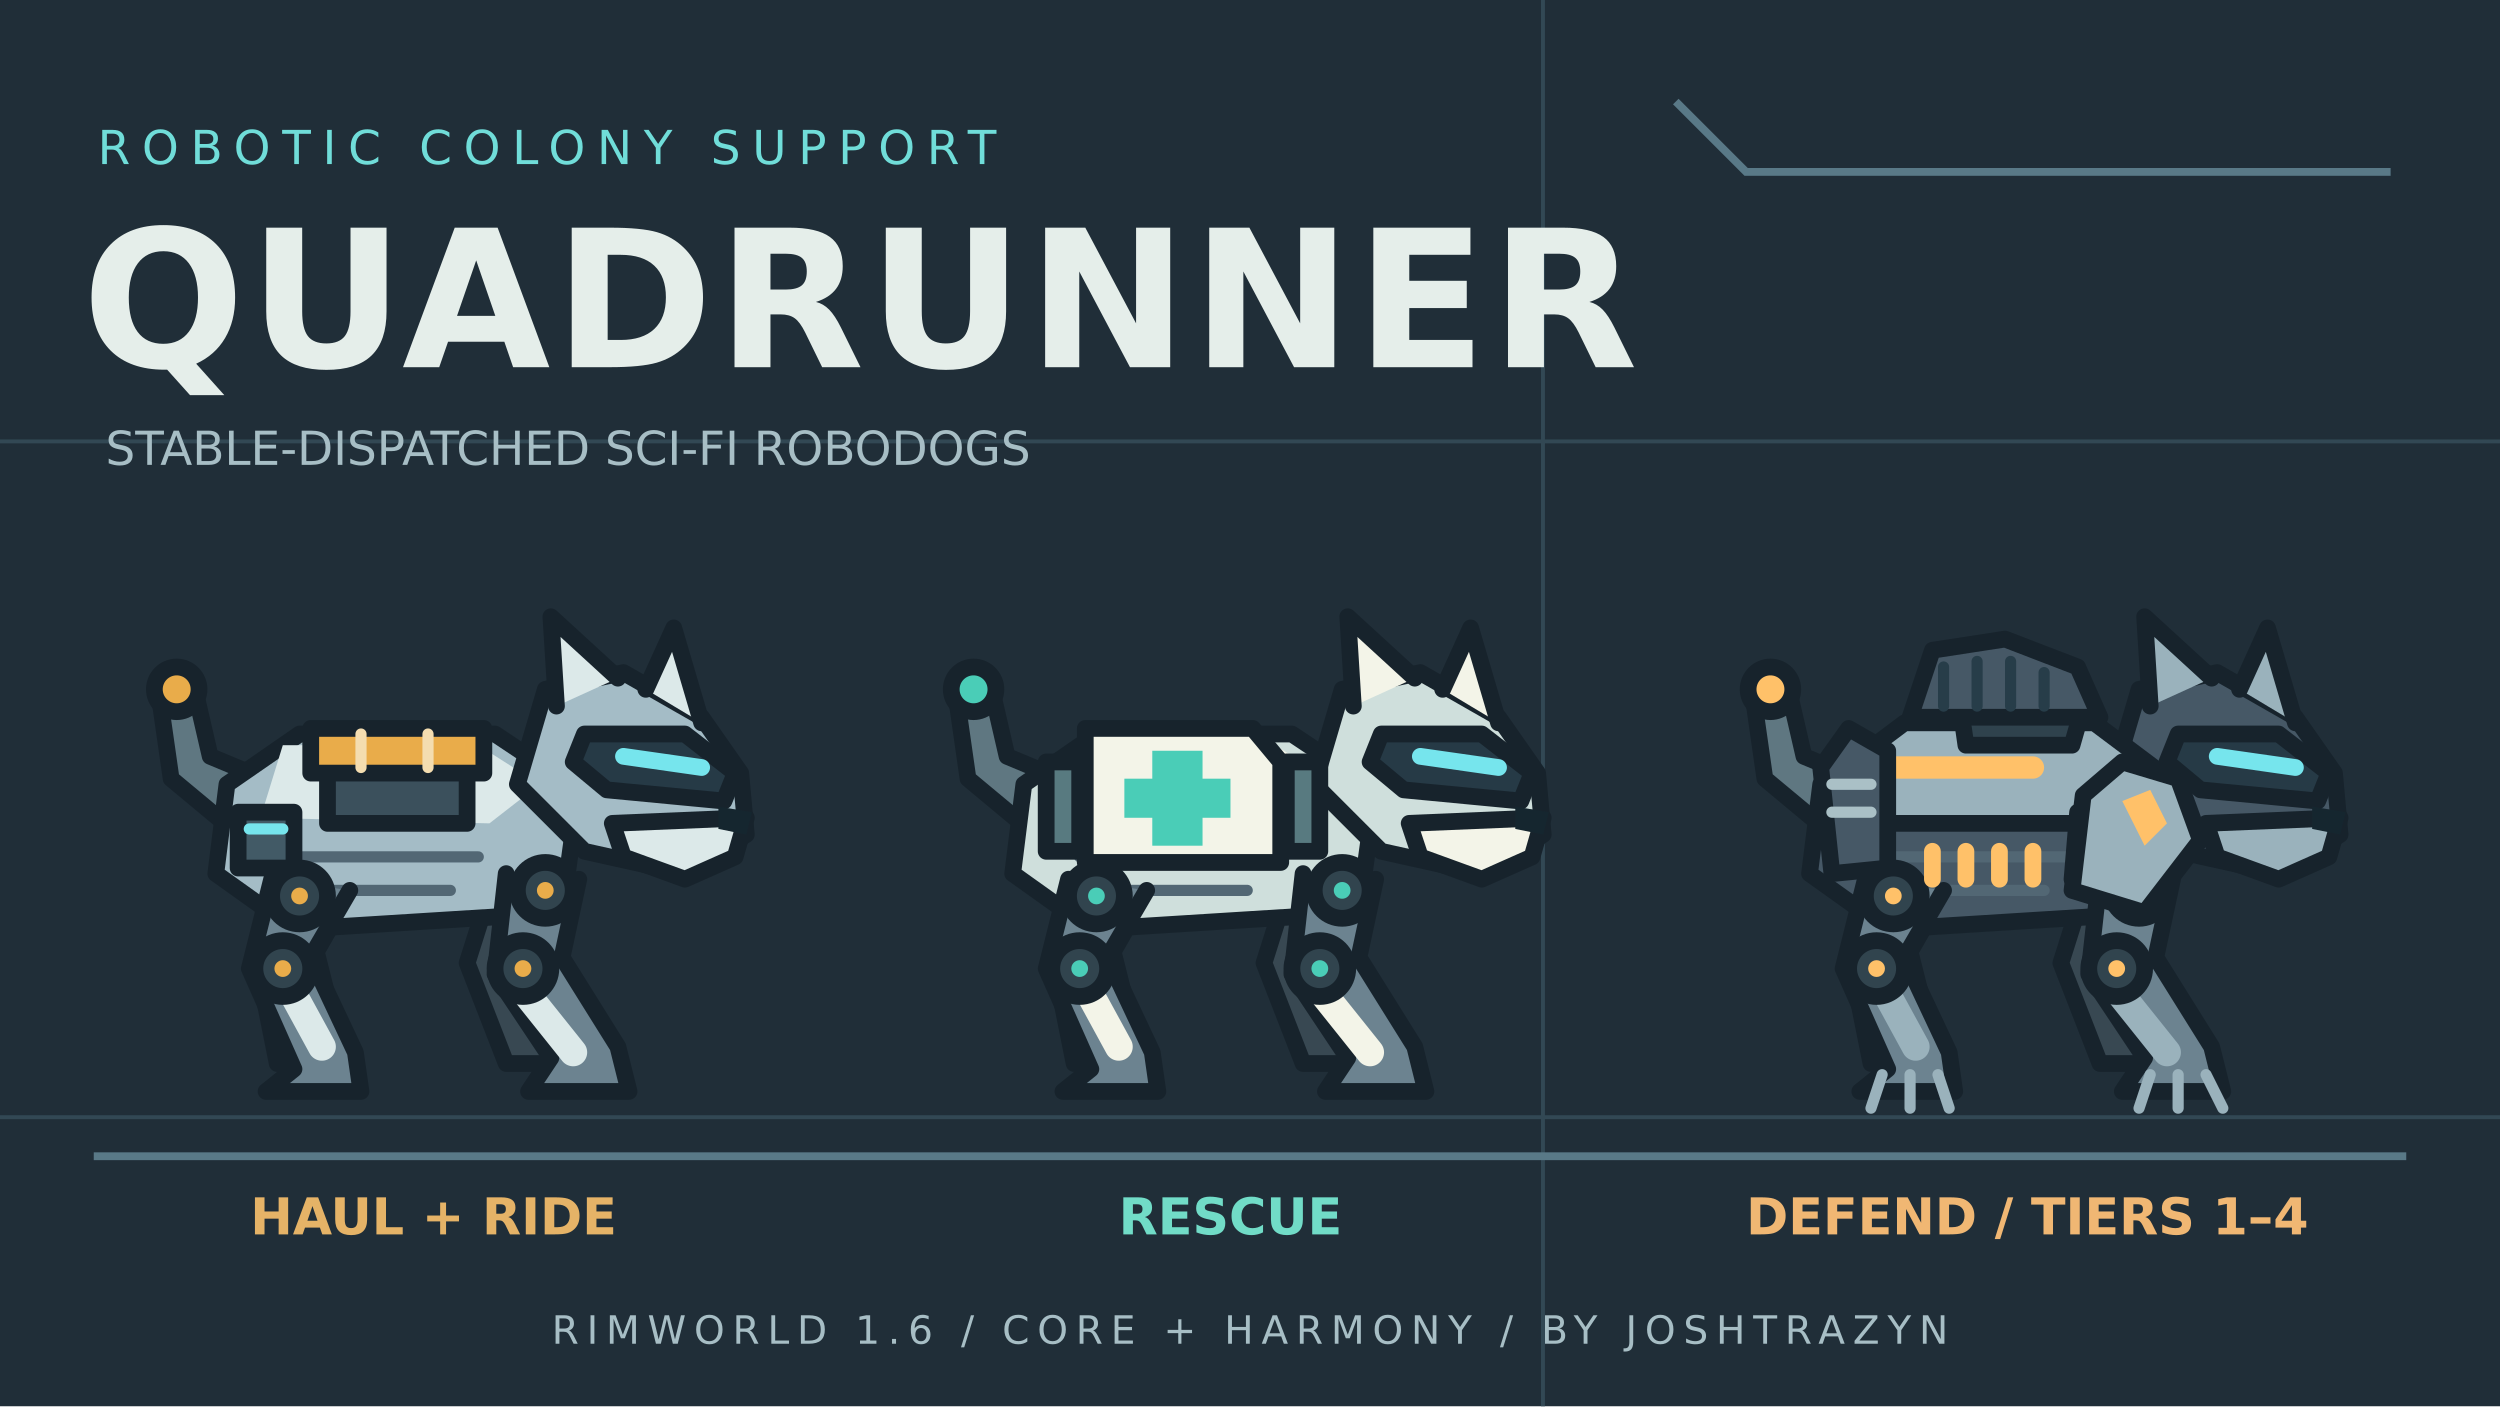
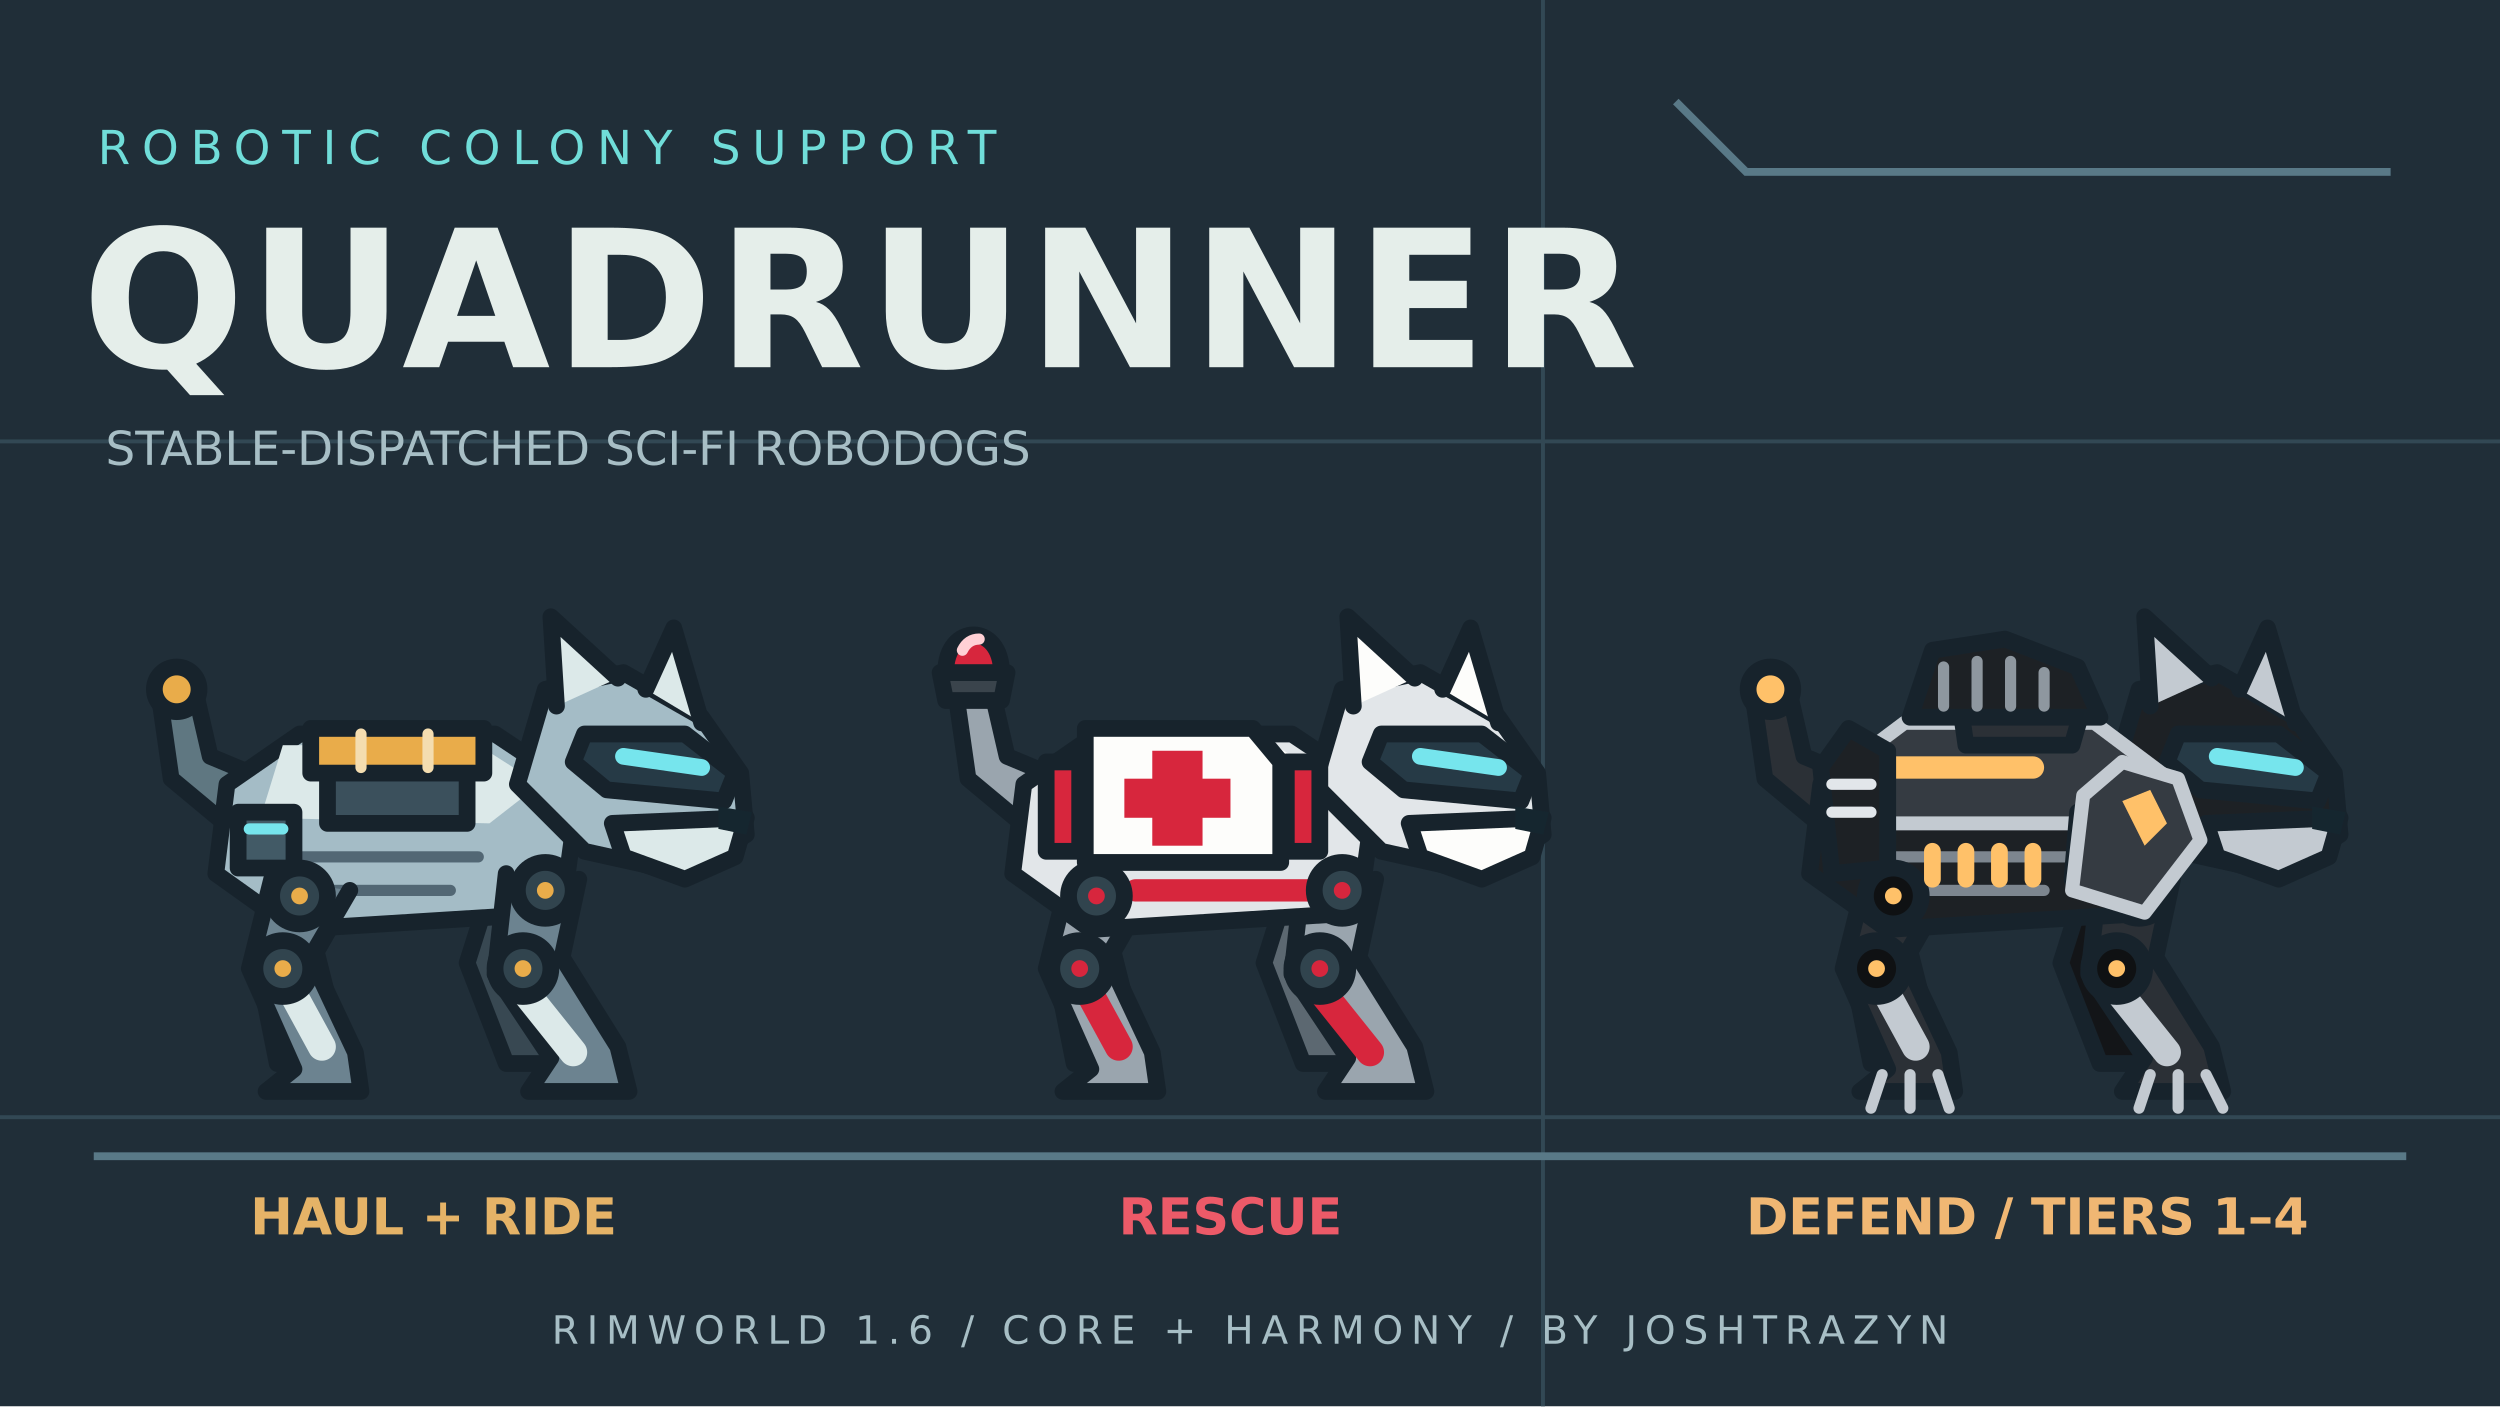
<svg xmlns="http://www.w3.org/2000/svg" width="640" height="360" viewBox="0 0 640 360">
  <rect width="640" height="360" fill="#202e38" />
  <path d="M0 113H640 M0 286H640 M395 0V360" stroke="#324854" stroke-width="1" />
  <path d="m429 26 18 18h165 M24 296h592" fill="none" stroke="#597987" stroke-width="2" />
  <text x="25" y="42" fill="#70ddd9" font-family="DejaVu Sans,sans-serif" font-size="12" letter-spacing="3">ROBOTIC COLONY SUPPORT</text>
  <text x="21" y="94" fill="#e5eeea" font-family="DejaVu Sans,sans-serif" font-size="49" font-weight="bold" letter-spacing="1">QUADRUNNER</text>
  <text x="27" y="119" fill="#a7bec5" font-family="DejaVu Sans,sans-serif" font-size="12">STABLE-DISPATCHED SCI-FI ROBODOGS</text>
  <svg x="4" y="125" width="214" height="183" viewBox="0 0 128 128">
    <g stroke="#17232c" stroke-width="3" stroke-linecap="round" stroke-linejoin="round">
      <path d="M38 67 32 83 36 103 48 103 43 83 51 69 M76 66 70 85 77 103 89 103 82 83 88 68" fill="#384852" />
      <path d="M29 62 17 52 15 38 21 35 24 48 36 53" fill="#5f7781" />
      <circle cx="18" cy="36" r="4" fill="#e9ac4a" />
      <path d="M27 53 40 44 75 44 90 54 87 76 39 79 25 69Z" fill="#a4bcc6" />
      <path d="M37 46 72 46 83 53 74 60 33 59Z" fill="#dce9e9" stroke="none" />
      <path d="M37 66H72 M45 72H67" fill="none" stroke="#526774" stroke-width="2" />
      <path d="M35 70 31 86 39 104 34 108 51 108 50 101 42 84 49 72 M77 69 75 87 85 102 81 108 99 108 97 100 87 84 90 70" fill="#6c8390" />
      <path d="M38 89 44 100 M81 91 89 101" stroke="#dce9e9" stroke-width="5" />
      <circle cx="40" cy="73" r="5" fill="#31444e" />
      <circle cx="40" cy="73" r="1.5" fill="#e9ac4a" stroke="none" />
      <circle cx="84" cy="72" r="5" fill="#31444e" />
      <circle cx="84" cy="72" r="1.5" fill="#e9ac4a" stroke="none" />
      <circle cx="37" cy="86" r="5" fill="#31444e" />
      <circle cx="37" cy="86" r="1.5" fill="#e9ac4a" stroke="none" />
      <circle cx="80" cy="86" r="5" fill="#31444e" />
      <circle cx="80" cy="86" r="1.5" fill="#e9ac4a" stroke="none" />
      <path d="M79 53 84 36 98 33 112 41 119 51 120 62 109 69 91 65 85 59Z" fill="#a4bcc6" />
      <path d="M86 39 85 23 97 34 M102 36 107 25 112 42" fill="#dce9e9" />
      <path d="M91 44 109 44 118 51 116 56 95 54 89 49Z" fill="#263a46" />
      <path d="m98 48 14 2" stroke="#76e5ed" stroke-width="3" />
      <path d="M96 60 120 59 118 66 109 70 98 66Z" fill="#dce9e9" />
      <path d="M115 57 121 58 120 62 115 61Z" fill="#15262f" stroke="none" />
      <path d="M45 44 45 60 70 60 70 44" fill="#3b505c" />
      <path d="M42 43H73V51H42Z" fill="#e9ac4a" />
      <path d="M51 44V50 M63 44V50" stroke="#f4ddb0" stroke-width="2" />
      <path d="M29 58H39V68H29Z" fill="#425a66" />
      <path d="M31 61H37" stroke="#76e5ed" stroke-width="2" />
    </g>
  </svg>
  <svg x="208" y="125" width="214" height="183" viewBox="0 0 128 128">
    <g stroke="#17232c" stroke-width="3" stroke-linecap="round" stroke-linejoin="round">
-       <path d="M38 67 32 83 36 103 48 103 43 83 51 69 M76 66 70 85 77 103 89 103 82 83 88 68" fill="#384852" />
-       <path d="M29 62 17 52 15 38 21 35 24 48 36 53" fill="#5f7781" />
-       <circle cx="18" cy="36" r="4" fill="#4acdb7" />
-       <path d="M27 53 40 44 75 44 90 54 87 76 39 79 25 69Z" fill="#cfdfdc" />
-       <path d="M37 46 72 46 83 53 74 60 33 59Z" fill="#f3f4e8" stroke="none" />
-       <path d="M37 66H72 M45 72H67" fill="none" stroke="#526774" stroke-width="2" />
-       <path d="M35 70 31 86 39 104 34 108 51 108 50 101 42 84 49 72 M77 69 75 87 85 102 81 108 99 108 97 100 87 84 90 70" fill="#6c8390" />
-       <path d="M38 89 44 100 M81 91 89 101" stroke="#f3f4e8" stroke-width="5" />
+       <path d="M38 67 32 83 36 103 48 103 43 83 51 69" fill="#5c6871" />
+       <path d="M76 66 70 85 77 103 89 103 82 83 88 68" fill="#5c6871" />
+       <path d="M35 70 31 86 39 104 34 108 51 108 50 101 42 84 49 72" fill="#9aa5ae" />
+       <path d="M38 89 44 100" stroke="#d7263d" stroke-width="5" />
+       <circle cx="37" cy="86" r="5" fill="#31444e" />
+       <circle cx="37" cy="86" r="1.5" fill="#d7263d" stroke="none" />
+       <path d="M77 69 75 87 85 102 81 108 99 108 97 100 87 84 90 70" fill="#9aa5ae" />
+       <path d="M81 91 89 101" stroke="#d7263d" stroke-width="5" />
+       <circle cx="80" cy="86" r="5" fill="#31444e" />
+       <circle cx="80" cy="86" r="1.5" fill="#d7263d" stroke="none" />
+       <path d="M29 62 17 52 15 38 21 35 24 48 36 53" fill="#9aa5ae" />
+       <path d="M12 33H24L23 38H13Z" fill="#3a444c" />
+       <path d="M13 33C13 24 23 24 23 33Z" fill="#d7263d" />
+       <path d="M16 29q1-2 3-2" stroke="#ffd0d5" stroke-width="2" fill="none" />
+       <path d="M27 53 40 44 75 44 90 54 87 76 39 79 25 69Z" fill="#e2e6e9" />
+       <path d="M37 46 72 46 83 53 74 60 33 59Z" fill="#fdfdfb" stroke="none" />
+       <path d="M47 72H78" stroke="#d7263d" stroke-width="4" />
      <circle cx="40" cy="73" r="5" fill="#31444e" />
-       <circle cx="40" cy="73" r="1.5" fill="#4acdb7" stroke="none" />
+       <circle cx="40" cy="73" r="1.5" fill="#d7263d" stroke="none" />
      <circle cx="84" cy="72" r="5" fill="#31444e" />
-       <circle cx="84" cy="72" r="1.5" fill="#4acdb7" stroke="none" />
-       <circle cx="37" cy="86" r="5" fill="#31444e" />
-       <circle cx="37" cy="86" r="1.5" fill="#4acdb7" stroke="none" />
-       <circle cx="80" cy="86" r="5" fill="#31444e" />
-       <circle cx="80" cy="86" r="1.5" fill="#4acdb7" stroke="none" />
-       <path d="M79 53 84 36 98 33 112 41 119 51 120 62 109 69 91 65 85 59Z" fill="#cfdfdc" />
-       <path d="M86 39 85 23 97 34 M102 36 107 25 112 42" fill="#f3f4e8" />
+       <circle cx="84" cy="72" r="1.5" fill="#d7263d" stroke="none" />
+       <path d="M79 53 84 36 98 33 112 41 119 51 120 62 109 69 91 65 85 59Z" fill="#e2e6e9" />
+       <path d="M86 39 85 23 97 34 M102 36 107 25 112 42" fill="#fdfdfb" />
      <path d="M91 44 109 44 118 51 116 56 95 54 89 49Z" fill="#263a46" />
      <path d="m98 48 14 2" stroke="#76e5ed" stroke-width="3" />
-       <path d="M96 60 120 59 118 66 109 70 98 66Z" fill="#f3f4e8" />
+       <path d="M96 60 120 59 118 66 109 70 98 66Z" fill="#fdfdfb" />
      <path d="M115 57 121 58 120 62 115 61Z" fill="#15262f" stroke="none" />
-       <path d="M38 43 68 43 73 49 73 67 38 67Z" fill="#f3f4e8" />
-       <path d="M50 47H59V52H64V59H59V64H50V59H45V52H50Z" fill="#4acdb7" stroke="none" />
-       <path d="M31 49H37V65H31Z M74 49H80V65H74Z" fill="#587a80" />
+       <path d="M38 43 68 43 73 49 73 67 38 67Z" fill="#fdfdfb" />
+       <path d="M50 47H59V52H64V59H59V64H50V59H45V52H50Z" fill="#d7263d" stroke="none" />
+       <path d="M31 49H37V65H31Z M74 49H80V65H74Z" fill="#d7263d" />
    </g>
  </svg>
  <svg x="412" y="125" width="214" height="183" viewBox="0 0 128 128">
    <g stroke="#17232c" stroke-width="3" stroke-linecap="round" stroke-linejoin="round">
-       <path d="M38 67 32 83 36 103 48 103 43 83 51 69 M76 66 70 85 77 103 89 103 82 83 88 68" fill="#384852" />
-       <path d="M29 62 17 52 15 38 21 35 24 48 36 53" fill="#5f7781" />
+       <path d="M38 67 32 83 36 103 48 103 43 83 51 69" fill="#131518" />
+       <path d="M76 66 70 85 77 103 89 103 82 83 88 68" fill="#131518" />
+       <path d="M35 70 31 86 39 104 34 108 51 108 50 101 42 84 49 72" fill="#2b3036" />
+       <path d="M38 89 44 100" stroke="#c3cad1" stroke-width="5" />
+       <circle cx="37" cy="86" r="5" fill="#0f1113" />
+       <circle cx="37" cy="86" r="1.5" fill="#ffc169" stroke="none" />
+       <path d="M38 105 36 111 M43 105 43 111 M48 105 50 111" stroke="#c3cad1" stroke-width="2" />
+       <path d="M77 69 75 87 85 102 81 108 99 108 97 100 87 84 90 70" fill="#2b3036" />
+       <path d="M81 91 89 101" stroke="#c3cad1" stroke-width="5" />
+       <circle cx="80" cy="86" r="5" fill="#0f1113" />
+       <circle cx="80" cy="86" r="1.5" fill="#ffc169" stroke="none" />
+       <path d="M86 105 84 111 M91 105 91 111 M96 105 99 111" stroke="#c3cad1" stroke-width="2" />
+       <path d="M29 62 17 52 15 38 21 35 24 48 36 53" fill="#2b3036" />
      <circle cx="18" cy="36" r="4" fill="#ffc169" />
-       <path d="M27 53 40 44 75 44 90 54 87 76 39 79 25 69Z" fill="#465866" />
-       <path d="M37 46 72 46 83 53 74 60 33 59Z" fill="#9ab2bc" stroke="none" />
-       <path d="M37 66H72 M45 72H67" fill="none" stroke="#526774" stroke-width="2" />
-       <path d="M35 70 31 86 39 104 34 108 51 108 50 101 42 84 49 72 M77 69 75 87 85 102 81 108 99 108 97 100 87 84 90 70" fill="#6c8390" />
-       <path d="M38 89 44 100 M81 91 89 101" stroke="#9ab2bc" stroke-width="5" />
-       <circle cx="40" cy="73" r="5" fill="#31444e" />
+       <path d="M27 53 40 44 75 44 90 54 87 76 39 79 25 69Z" fill="#1d2125" />
+       <path d="M37 46 72 46 83 53 74 60 33 59Z" fill="#2a2f35" stroke="none" />
+       <path d="M37 66H72 M45 72H67" fill="none" stroke="#7d868f" stroke-width="2" />
+       <circle cx="40" cy="73" r="5" fill="#0f1113" />
      <circle cx="40" cy="73" r="1.5" fill="#ffc169" stroke="none" />
-       <circle cx="84" cy="72" r="5" fill="#31444e" />
+       <circle cx="84" cy="72" r="5" fill="#0f1113" />
      <circle cx="84" cy="72" r="1.5" fill="#ffc169" stroke="none" />
-       <circle cx="37" cy="86" r="5" fill="#31444e" />
-       <circle cx="37" cy="86" r="1.5" fill="#ffc169" stroke="none" />
-       <circle cx="80" cy="86" r="5" fill="#31444e" />
-       <circle cx="80" cy="86" r="1.5" fill="#ffc169" stroke="none" />
-       <path d="M79 53 84 36 98 33 112 41 119 51 120 62 109 69 91 65 85 59Z" fill="#465866" />
-       <path d="M86 39 85 23 97 34 M102 36 107 25 112 42" fill="#9ab2bc" />
+       <path d="M79 53 84 36 98 33 112 41 119 51 120 62 109 69 91 65 85 59Z" fill="#1d2125" />
+       <path d="M86 39 85 23 97 34 M102 36 107 25 112 42" fill="#c3cad1" />
      <path d="M91 44 109 44 118 51 116 56 95 54 89 49Z" fill="#263a46" />
      <path d="m98 48 14 2" stroke="#76e5ed" stroke-width="3" />
-       <path d="M96 60 120 59 118 66 109 70 98 66Z" fill="#9ab2bc" />
+       <path d="M96 60 120 59 118 66 109 70 98 66Z" fill="#c3cad1" />
      <path d="M115 57 121 58 120 62 115 61Z" fill="#15262f" stroke="none" />
-       <path d="M30 51 42 42 76 42 88 51 78 60 39 60Z" fill="#9ab2bc" />
+       <path d="M30 51 42 42 76 42 88 51 78 60 39 60Z" fill="#353b42" stroke="#c3cad1" stroke-width="2.5" />
      <path d="M40 50H65" stroke="#ffc169" stroke-width="4" />
-       <path d="M38 105 36 111 M43 105 43 111 M48 105 50 111 M86 105 84 111 M91 105 91 111 M96 105 99 111" stroke="#9ab2bc" stroke-width="2" />
-       <path d="M52 39 57 34 70 34 74 39 72 46 53 46Z" fill="#2f424d" />
+       <path d="M52 39 57 34 70 34 74 39 72 46 53 46Z" fill="#2b3036" />
      <path d="M58 37H68" stroke="#ffc169" stroke-width="3" />
-       <path d="M27 50 32 43 39 47 39 68 29 69Z M73 58 86 54 90 63 84 73 72 70Z" fill="#465866" />
-       <path d="M29 53H36 M29 58H36" stroke="#aac0c6" stroke-width="2" />
-       <path d="M74 55 81 49 91 52 95 63 85 76 72 72Z" fill="#9ab2bc" />
-       <path d="M43 41 47 29 60 27 73 32 77 41Z" fill="#465866" />
-       <path d="M49 32V39 M55 31V39 M61 31V39 M67 33V39" stroke="#273d49" stroke-width="2" />
+       <path d="M27 50 32 43 39 47 39 68 29 69Z M73 58 86 54 90 63 84 73 72 70Z" fill="#1d2125" />
+       <path d="M29 53H36 M29 58H36" stroke="#e2e6ea" stroke-width="2" />
+       <path d="M74 55 81 49 91 52 95 63 85 76 72 72Z" fill="#353b42" stroke="#c3cad1" stroke-width="2.5" />
+       <path d="M43 41 47 29 60 27 73 32 77 41Z" fill="#1d2125" />
+       <path d="M49 32V39 M55 31V39 M61 31V39 M67 33V39" stroke="#8e979f" stroke-width="2" />
      <path d="M81 56 86 54 89 60 85 64Z" fill="#ffc169" stroke="none" />
      <path d="M47 65v5" stroke="#ffc169" stroke-width="3" />
      <path d="M53 65v5" stroke="#ffc169" stroke-width="3" />
      <path d="M59 65v5" stroke="#ffc169" stroke-width="3" />
      <path d="M65 65v5" stroke="#ffc169" stroke-width="3" />
    </g>
  </svg>
  <g font-family="DejaVu Sans,sans-serif" font-size="13" font-weight="bold" text-anchor="middle">
    <text x="111" y="316" fill="#e5b367">HAUL + RIDE</text>
-     <text x="315" y="316" fill="#71dcc7">RESCUE</text>
+     <text x="315" y="316" fill="#ec5a68">RESCUE</text>
    <text x="519" y="316" fill="#f0b773">DEFEND / TIERS 1–4</text>
  </g>
  <text x="320" y="344" fill="#a7bec5" font-family="DejaVu Sans,sans-serif" font-size="10" letter-spacing="2" text-anchor="middle">RIMWORLD 1.6 / CORE + HARMONY / BY JOSHTRAZYN</text>
</svg>
